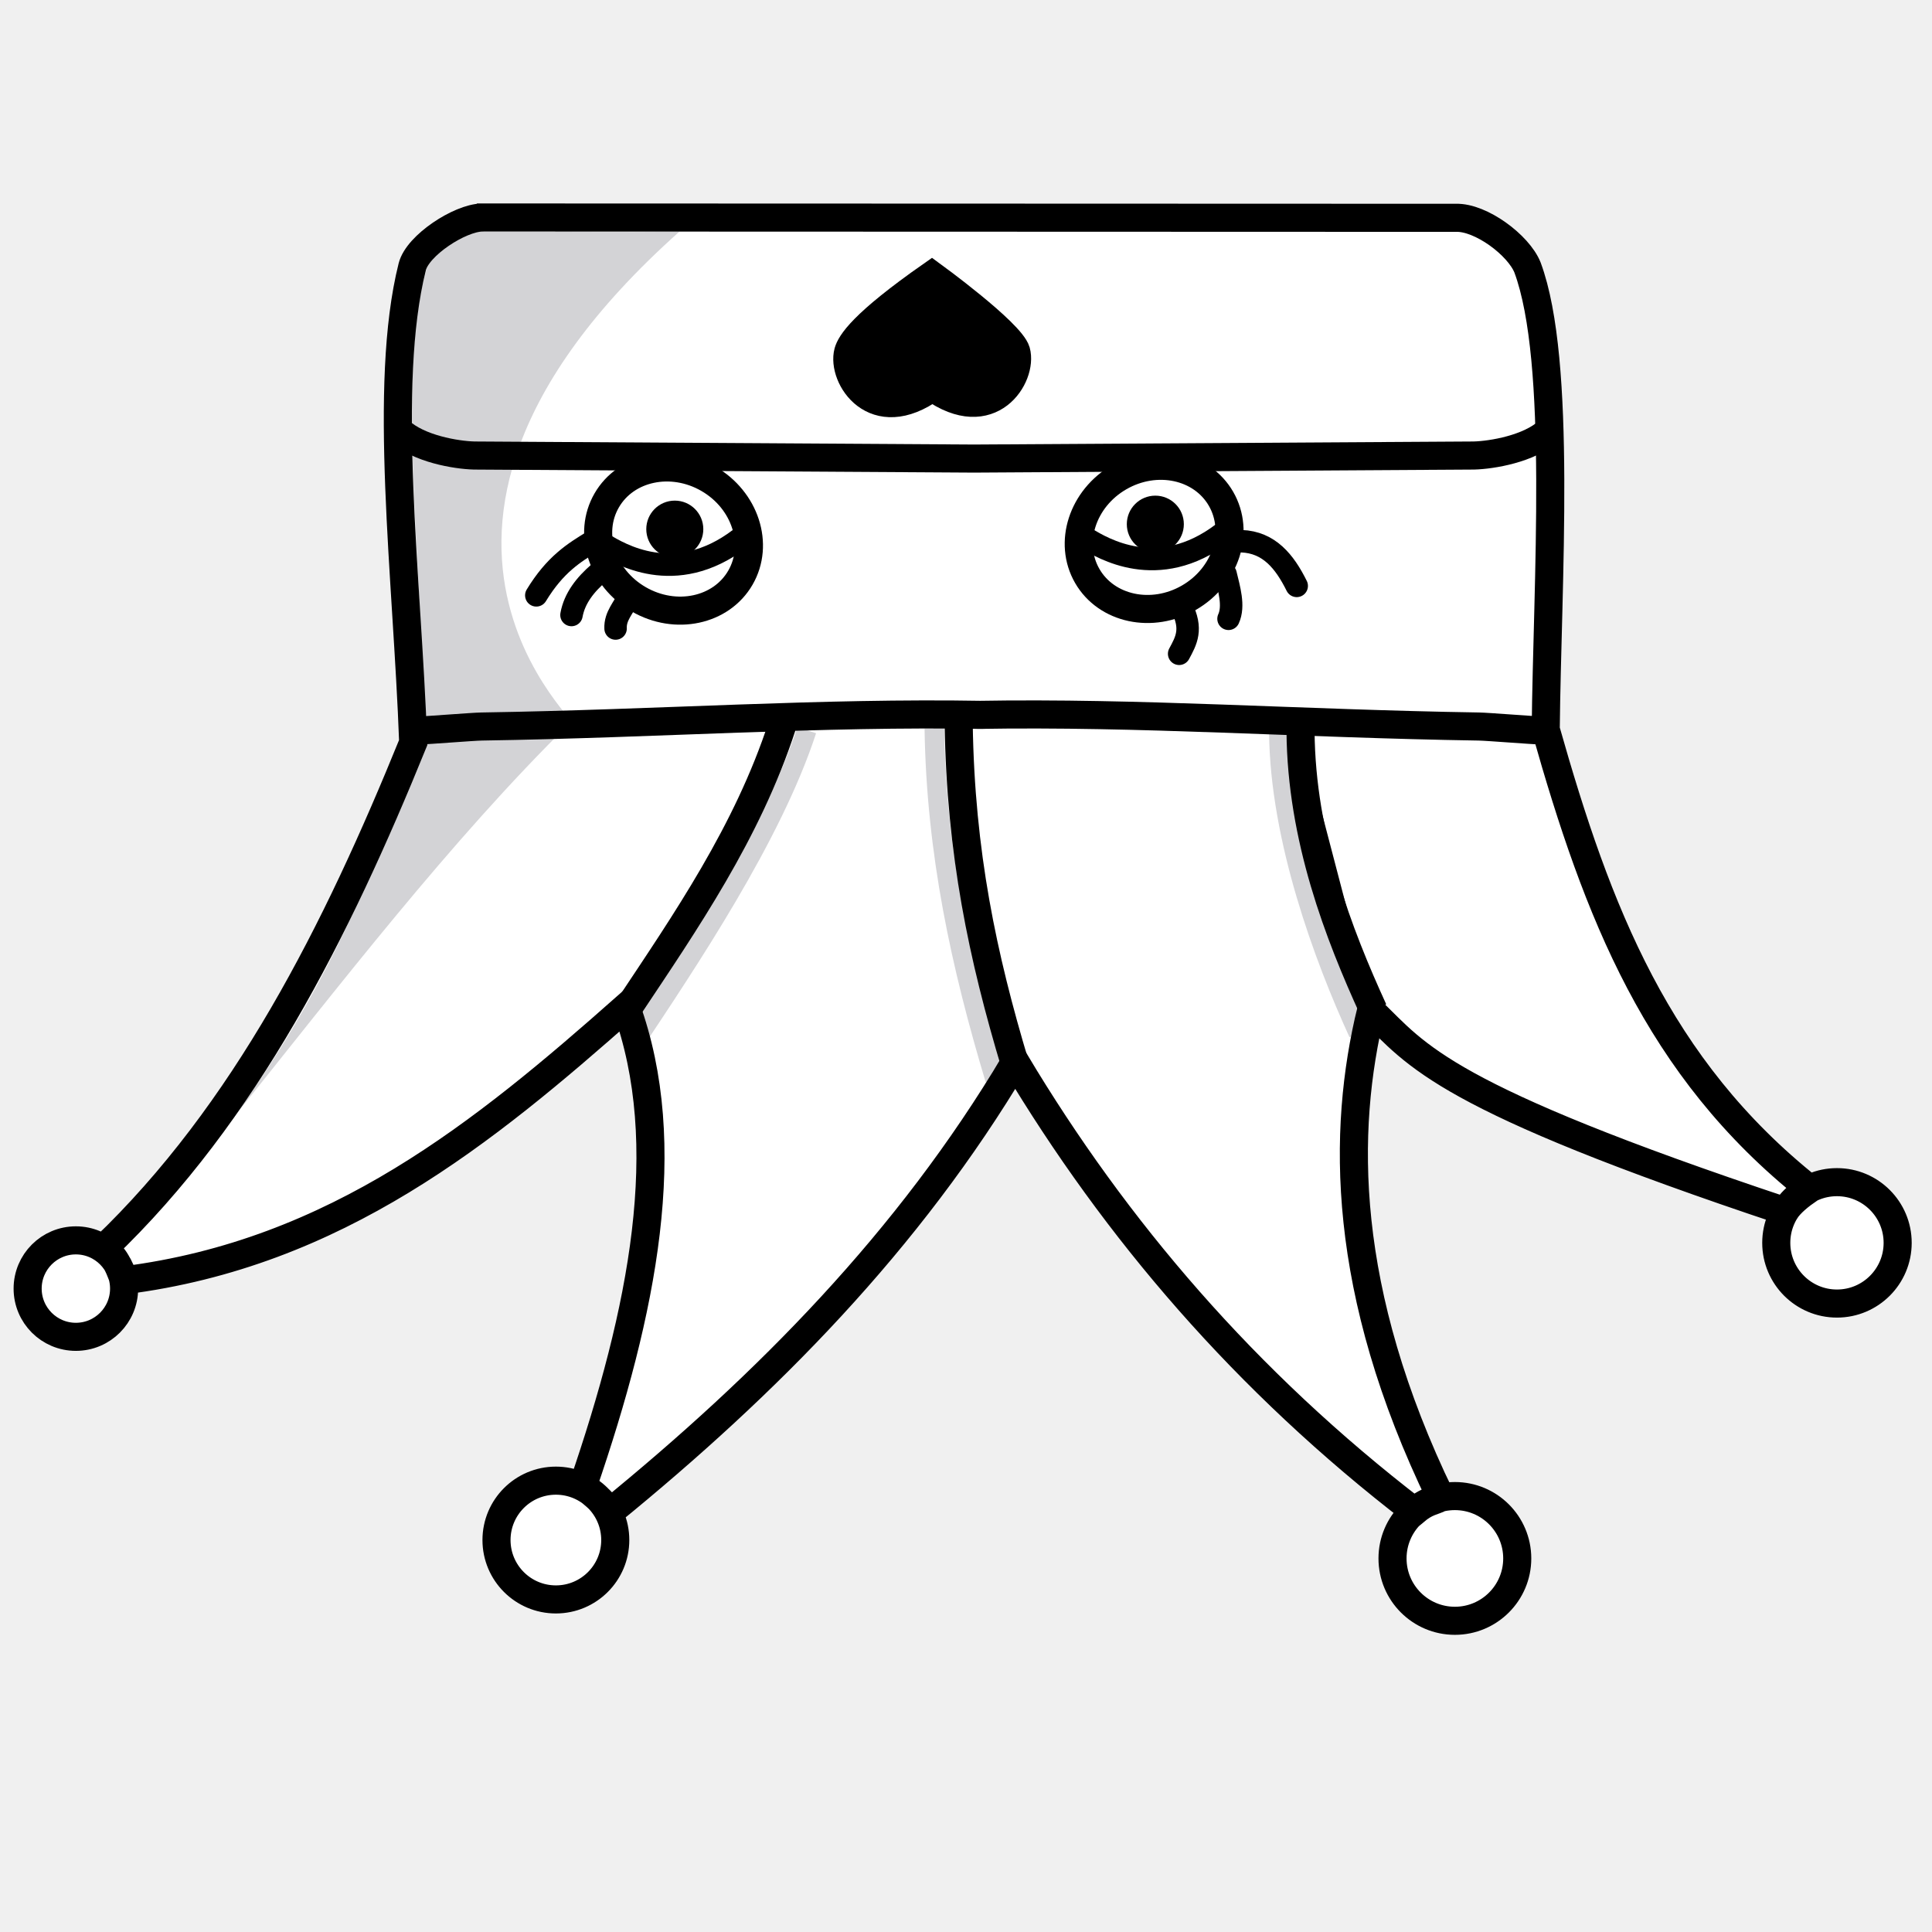
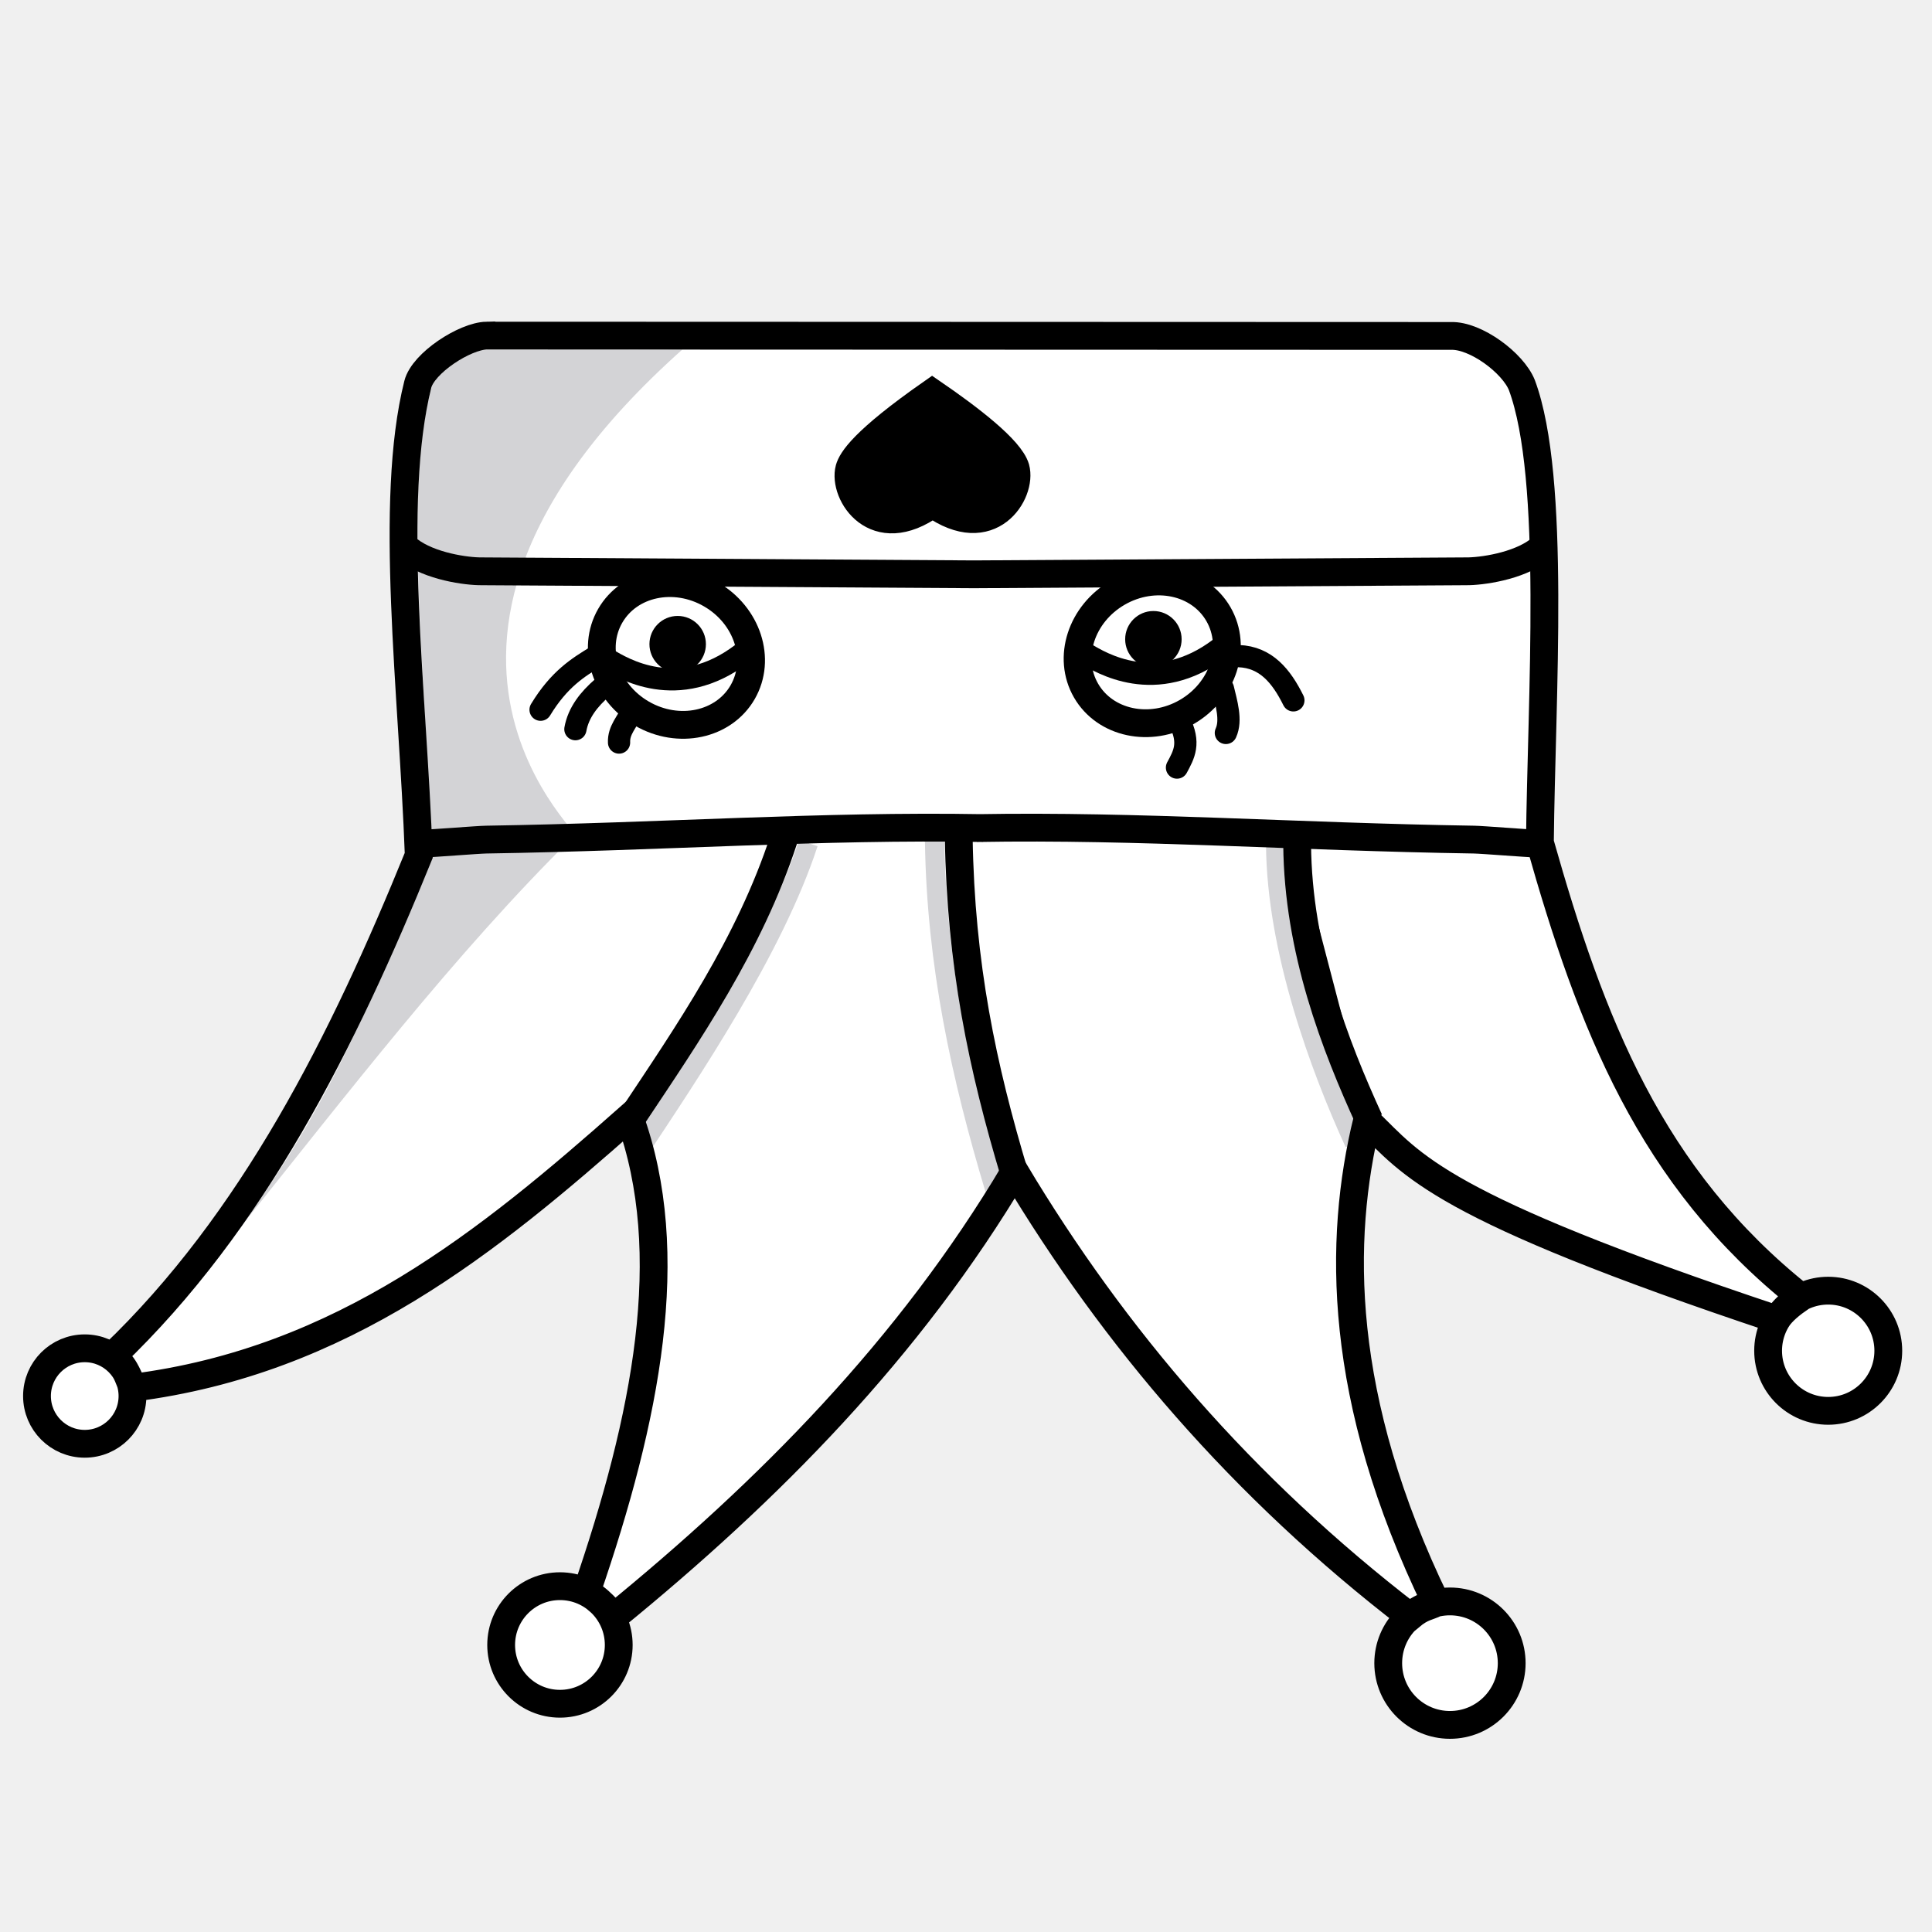
<svg xmlns="http://www.w3.org/2000/svg" width="688" height="688" version="1.1" viewBox="0 0 688 688">
-   <path d="m42.191 458.88c0 9.485-7.689 17.174-17.174 17.174s-17.174-7.689-17.174-17.174 7.689-17.174 17.174-17.174 17.174 7.689 17.174 17.174zm174.91 89.54c0 11.679-9.468 21.147-21.147 21.147s-21.147-9.468-21.147-21.147 9.468-21.147 21.147-21.147 21.147 9.468 21.147 21.147zm456.67-105.83c0 11.938-9.677 21.615-21.615 21.615s-21.615-9.677-21.615-21.615c0-11.938 9.677-21.615 21.615-21.615 11.938 0 21.615 9.677 21.615 21.615zm-135.47 112.38c0 12.265-9.943 22.207-22.207 22.207s-22.207-9.943-22.207-22.207 9.943-22.207 22.207-22.207 22.207 9.943 22.207 22.207zm-368.71-477.52 346.87 0.117c8.842-0.294 22.284 9.668 25.498 17.686 12.448 33.498 6.982 112.68 6.487 164.52 18.388 64.926 39.677 120.46 93.929 163.56-3.613 2.512-6.853 5.106-8.703 8.009-121.92-40.653-130.94-55.369-147.41-71.569-10.388 42.773-10.865 99.776 24.872 173.51-2.894 1.486-5.066 1.296-9.403 4.947-60.299-46.332-106.45-100.38-142.2-160.1-37.911 63.749-88.493 114.83-144.5 160.49-1.286-2.846-4.85-6.072-9.475-9.475 21.422-62.389 33.212-121.5 15.397-170.55-50.432 44.6-103.1 87.76-178.71 97.33-1.698-3.727-2.315-7.663-7.28-11.389 50.504-48.293 82.922-112.99 110.18-180.1-2.156-59.167-10.956-127.08-0.334-169.43 1.918-7.649 16.872-17.36 24.764-17.542z" fill="#fff" />
-   <path d="m241.96 82.467c-124.58 111.07-24.537 183.66-39.074 175.06-42.69 42.036-82.206 93.7-120.6 141.54 31.669-42.598 52.149-89.192 68.256-137.35 0.993-54.269-10.072-125.38 1.295-165.78 1.093-4.217 12.941-13.384 18.976-13.417 21.766-0.119 51.307 0.306 71.146-0.054z" fill="#d3d3d6" />
-   <path d="m331.84 97.96c-24.94 17.42-28.93 24.296-29.805 27.375-2.386 8.896 9.277 27.588 29.963 12.611 20.806 14.814 32.322-3.974 29.865-12.852-1.968-6.72-30.023-27.134-30.023-27.134z" stroke="#000" stroke-width="10" />
-   <path d="m455.43 260.68c0.291 37.943 15.988 80.251 28.331 107.24" fill="none" stroke="#d3d3d6" stroke-width="7" />
-   <path d="m463.13 260.46c0.291 37.943 13.619 72.256 25.962 99.243" stroke="#000" stroke-width="10" />
-   <path d="m332.74 259.4c0.679 44.501 9.518 84.69 21.615 124.95" fill="none" stroke="#d3d3d6" stroke-width="7" />
-   <path d="m341.4 257.9c0.699 45.819 8.484 82.621 20.135 121.4" stroke="#000" stroke-width="10" />
-   <g transform="translate(-28.056 1.675)">
-     <path transform="translate(28.056 -1.675)" d="m287.29 260.02c-12.363 37.884-42.212 82.247-62.274 112.43" fill="none" stroke="#d3d3d6" stroke-width="7" />
-     <path transform="translate(28.056 -1.675)" d="m278.49 258.59c-12.363 37.884-34.513 69.885-54.575 100.07" stroke="#000" stroke-width="10" />
+   <g>
+     <path d="m45.197 497.14c0 9.39-7.612 17.002-17.002 17.002-9.39 0-17.002-7.612-17.002-17.002 0-9.39 7.612-17.002 17.002-17.002 9.39 0 17.002 7.612 17.002 17.002zm173.16 88.645c0 11.562-9.373 20.935-20.935 20.935s-20.935-9.373-20.935-20.935c0-11.562 9.373-20.935 20.935-20.935s20.935 9.373 20.935 20.935zm452.1-104.77c0 11.818-9.581 21.399-21.399 21.399-11.818 0-21.399-9.581-21.399-21.399 0-11.818 9.581-21.399 21.399-21.399 11.818 0 21.399 9.581 21.399 21.399zm-134.11 111.25c0 12.142-9.843 21.985-21.985 21.985-12.142 0-21.985-9.843-21.985-21.985s9.843-21.985 21.985-21.985c12.142 0 21.985 9.843 21.985 21.985zm-365.02-472.75 343.4 0.116c8.754-0.291 22.061 9.571 25.243 17.509 12.324 33.163 6.913 111.56 6.422 162.87 18.204 64.277 39.28 119.26 92.99 161.92-3.577 2.486-6.784 5.055-8.616 7.929-120.7-40.246-129.63-54.815-145.93-70.853-10.285 42.346-10.756 98.778 24.624 171.78-2.865 1.471-5.015 1.283-9.309 4.897-59.696-45.868-105.39-99.374-140.78-158.5-37.532 63.112-87.608 113.68-143.05 158.88-1.273-2.818-4.802-6.012-9.38-9.38 21.208-61.766 32.88-120.29 15.243-168.85-49.928 44.154-102.06 86.883-176.92 96.356-1.681-3.689-2.292-7.586-7.207-11.275 49.999-47.81 82.093-111.86 109.08-178.3-2.134-58.575-10.847-125.81-0.331-167.74 1.899-7.573 16.703-17.187 24.517-17.367z" fill="#fff" />
+     <path d="m242.97 124.49c-123.34 109.96-24.292 181.82-38.684 173.31-42.263 41.615-81.384 92.763-119.39 140.12 31.352-42.172 51.628-88.301 67.573-135.98 0.983-53.727-9.971-124.13 1.282-164.12 1.082-4.175 12.812-13.25 18.786-13.283 21.549-0.118 50.794 0.303 70.435-0.053z" fill="#d3d3d6" />
+     <path d="m331.95 139.83c-24.69 17.246-28.64 24.053-29.507 27.101-2.362 8.807 9.184 27.312 29.663 12.485 20.598 14.666 31.999-3.935 29.567-12.723-1.949-6.653-16.364-17.707-29.723-26.863z" stroke="#000" stroke-width="9.9" />
  </g>
-   <path d="m143.64 154.63c7.527 5.808 20.761 7.668 26.278 7.591l176.94 1.079 176.94-1.079c5.517 0.078 18.752-1.783 26.278-7.591" fill="none" stroke="#000" stroke-width="10" />
-   <path transform="matrix(1 0 0 -1 1.12e-5 516.55)" d="m149.23 256.42c3.079 0.054 19.149 1.361 22.248 1.41 64.118 1.003 120.43 5.157 178.8 4.142m198.61-5.552c-3.079 0.054-19.149 1.361-22.248 1.41-64.118 1.003-120.43 5.157-178.8 4.142" stroke="#000" stroke-width="10" />
-   <g fill="none" stroke="#000">
-     <ellipse transform="rotate(-30)" cx="260.25" cy="371.23" rx="27.495" ry="24.788" stroke-width="10" />
-     <path d="m435.39 189.9c-23.183 17.612-43.123 4.971-48.156 2.094" stroke-width="8" />
-     <g stroke-linecap="round" stroke-width="8">
-       <path d="m461.77 208.64c-4.309-8.681-9.831-15.544-19.681-15.912" />
-       <path d="m436.44 204.45c1.206 5.1 3.158 11.321 1.047 15.912" />
-       <path d="m420.74 216.07c4.046 7.99 1.691 12.047-0.837 16.75" />
+   <g transform="matrix(.99 0 0 .99 3.4281 42.848)">
+     <path d="m455.43 260.68c0.291 37.943 15.988 80.251 28.331 107.24" fill="none" stroke="#d3d3d6" stroke-width="7" />
+     <path d="m463.13 260.46c0.291 37.943 13.619 72.256 25.962 99.243" stroke="#000" stroke-width="10" />
+     <path d="m332.74 259.4c0.679 44.501 9.518 84.69 21.615 124.95" fill="none" stroke="#d3d3d6" stroke-width="7" />
+     <path d="m341.4 257.9c0.699 45.819 8.484 82.621 20.135 121.4" stroke="#000" stroke-width="10" />
+   </g>
+   <g>
+     <g transform="matrix(.99 0 0 .99 -24.347 44.507)">
+       <path transform="translate(28.056 -1.675)" d="m287.29 260.02c-12.363 37.884-42.212 82.247-62.274 112.43" fill="none" stroke="#d3d3d6" stroke-width="7" />
+       <path transform="translate(28.056 -1.675)" d="m278.49 258.59c-12.363 37.884-34.513 69.885-54.575 100.07" stroke="#000" stroke-width="10" />
+     </g>
+     <path transform="matrix(.99 0 0 .99 3.4281 42.848)" d="m143.64 154.63c7.527 5.808 20.761 7.668 26.278 7.591l176.94 1.079 176.94-1.079c5.517 0.078 18.752-1.783 26.278-7.591" fill="none" stroke="#000" stroke-width="10" />
+     <path transform="matrix(.99 0 0 -.99 3.4281 554.24)" d="m149.23 256.42c3.079 0.054 19.149 1.361 22.248 1.41 64.118 1.003 120.43 5.157 178.8 4.142m198.61-5.552c-3.079 0.054-19.149 1.361-22.248 1.41-64.118 1.003-120.43 5.157-178.8 4.142" stroke="#000" stroke-width="10" />
+   </g>
+   <g transform="matrix(.99 0 0 .99 3.4281 42.848)">
+     <g fill="none" stroke="#000">
+       <ellipse transform="rotate(-30)" cx="260.25" cy="371.23" rx="27.495" ry="24.788" stroke-width="10" />
+       <path d="m435.39 189.9c-23.183 17.612-43.123 4.971-48.156 2.094" stroke-width="8" />
+       <g stroke-linecap="round" stroke-width="8">
+         <path d="m461.77 208.64c-4.309-8.681-9.831-15.544-19.681-15.912" />
+         <path d="m436.44 204.45c1.206 5.1 3.158 11.321 1.047 15.912" />
+         <path d="m420.74 216.07c4.046 7.99 1.691 12.047-0.837 16.75" />
+       </g>
+     </g>
+     <circle cx="411.42" cy="186.66" r="10.155" />
+     <ellipse transform="matrix(-.86603 -.5 -.5 .86603 0 0)" cx="-303.7" cy="46.314" rx="27.495" ry="24.788" fill="none" stroke="#000" stroke-width="10" />
+     <path d="m263.39 191.9c-23.183 17.612-43.123 4.971-48.156 2.094" fill="none" stroke="#000" stroke-width="8" />
+     <g>
+       <g stroke="#000" stroke-linecap="round" stroke-width="8">
+         <path d="m211.12 192.76c-6.712 4.09-13.423 8.217-20.135 19.246" />
+         <path d="m213.35 203.93c-4.978 4.298-8.758 9.108-9.841 15.075" />
+         <path d="m223.61 212.93c-1.444 3.526-4.606 6.365-4.397 10.887" />
+       </g>
+       <circle cx="240.3" cy="188.43" r="10.155" />
    </g>
  </g>
-   <circle cx="411.42" cy="186.66" r="10.155" />
-   <g stroke="#000">
-     <ellipse transform="matrix(-.86603 -.5 -.5 .86603 0 0)" cx="-303.7" cy="46.314" rx="27.495" ry="24.788" fill="none" stroke-width="10" />
-     <path d="m263.39 191.9c-23.183 17.612-43.123 4.971-48.156 2.094" fill="none" stroke-width="8" />
-     <g stroke-linecap="round" stroke-width="8">
-       <path d="m211.12 192.76c-6.712 4.09-13.423 8.217-20.135 19.246" />
-       <path d="m213.35 203.93c-4.978 4.298-8.758 9.108-9.841 15.075" />
-       <path d="m223.61 212.93c-1.444 3.526-4.606 6.365-4.397 10.887" />
-     </g>
-   </g>
-   <circle cx="240.3" cy="188.43" r="10.155" />
-   <path d="m44.191 458.88c0 9.485-7.689 17.174-17.174 17.174s-17.174-7.689-17.174-17.174 7.689-17.174 17.174-17.174 17.174 7.689 17.174 17.174zm174.91 89.54c0 11.679-9.468 21.147-21.147 21.147s-21.147-9.468-21.147-21.147 9.468-21.147 21.147-21.147 21.147 9.468 21.147 21.147zm456.67-105.83c0 11.938-9.677 21.615-21.615 21.615s-21.615-9.677-21.615-21.615c0-11.938 9.677-21.615 21.615-21.615 11.938 0 21.615 9.677 21.615 21.615zm-135.47 112.38c0 12.265-9.943 22.207-22.207 22.207s-22.207-9.943-22.207-22.207 9.943-22.207 22.207-22.207 22.207 9.943 22.207 22.207zm-368.71-477.52 346.87 0.117c8.842-0.294 22.284 9.668 25.498 17.686 12.448 33.498 6.982 112.68 6.487 164.52 18.388 64.926 39.677 120.46 93.929 163.56-3.613 2.512-6.853 5.106-8.703 8.009-121.92-40.653-130.94-55.369-147.41-71.569-10.388 42.773-10.865 99.776 24.872 173.51-2.894 1.486-5.066 1.296-9.403 4.947-60.299-46.332-106.45-100.38-142.2-160.1-37.911 63.749-88.493 114.83-144.5 160.49-1.286-2.846-4.85-6.072-9.475-9.475 21.422-62.389 33.212-121.5 15.397-170.55-50.432 44.6-103.1 87.76-178.71 97.33-1.698-3.727-2.315-7.663-7.28-11.389 50.504-48.293 82.922-112.99 110.18-180.1-2.156-59.167-10.956-127.08-0.334-169.43 1.918-7.649 16.872-17.36 24.764-17.542z" fill="none" stroke="#000" stroke-width="10" />
+   <path d="m47.177 497.14c0 9.39-7.612 17.002-17.002 17.002-9.39 0-17.002-7.612-17.002-17.002 0-9.39 7.612-17.002 17.002-17.002 9.39 0 17.002 7.612 17.002 17.002zm173.16 88.645c0 11.562-9.373 20.935-20.935 20.935s-20.935-9.373-20.935-20.935c0-11.562 9.373-20.935 20.935-20.935s20.935 9.373 20.935 20.935zm452.1-104.77c0 11.818-9.581 21.399-21.399 21.399-11.818 0-21.399-9.581-21.399-21.399 0-11.818 9.581-21.399 21.399-21.399 11.818 0 21.399 9.581 21.399 21.399zm-134.11 111.25c0 12.142-9.843 21.985-21.985 21.985-12.142 0-21.985-9.843-21.985-21.985s9.843-21.985 21.985-21.985c12.142 0 21.985 9.843 21.985 21.985zm-365.02-472.75 343.4 0.116c8.754-0.291 22.061 9.571 25.243 17.509 12.324 33.163 6.913 111.56 6.422 162.87 18.204 64.277 39.28 119.26 92.99 161.92-3.577 2.486-6.784 5.055-8.616 7.929-120.7-40.246-129.63-54.815-145.93-70.853-10.285 42.346-10.756 98.778 24.624 171.78-2.865 1.471-5.015 1.283-9.309 4.897-59.696-45.868-105.39-99.374-140.78-158.5-37.532 63.112-87.608 113.68-143.05 158.88-1.273-2.818-4.802-6.012-9.38-9.38 21.208-61.766 32.88-120.29 15.243-168.85-49.928 44.154-102.06 86.883-176.92 96.356-1.681-3.689-2.292-7.586-7.207-11.275 49.999-47.81 82.093-111.86 109.08-178.3-2.134-58.575-10.847-125.81-0.331-167.74 1.899-7.573 16.703-17.187 24.517-17.367z" fill="none" stroke="#000" stroke-width="9.9" />
</svg>
